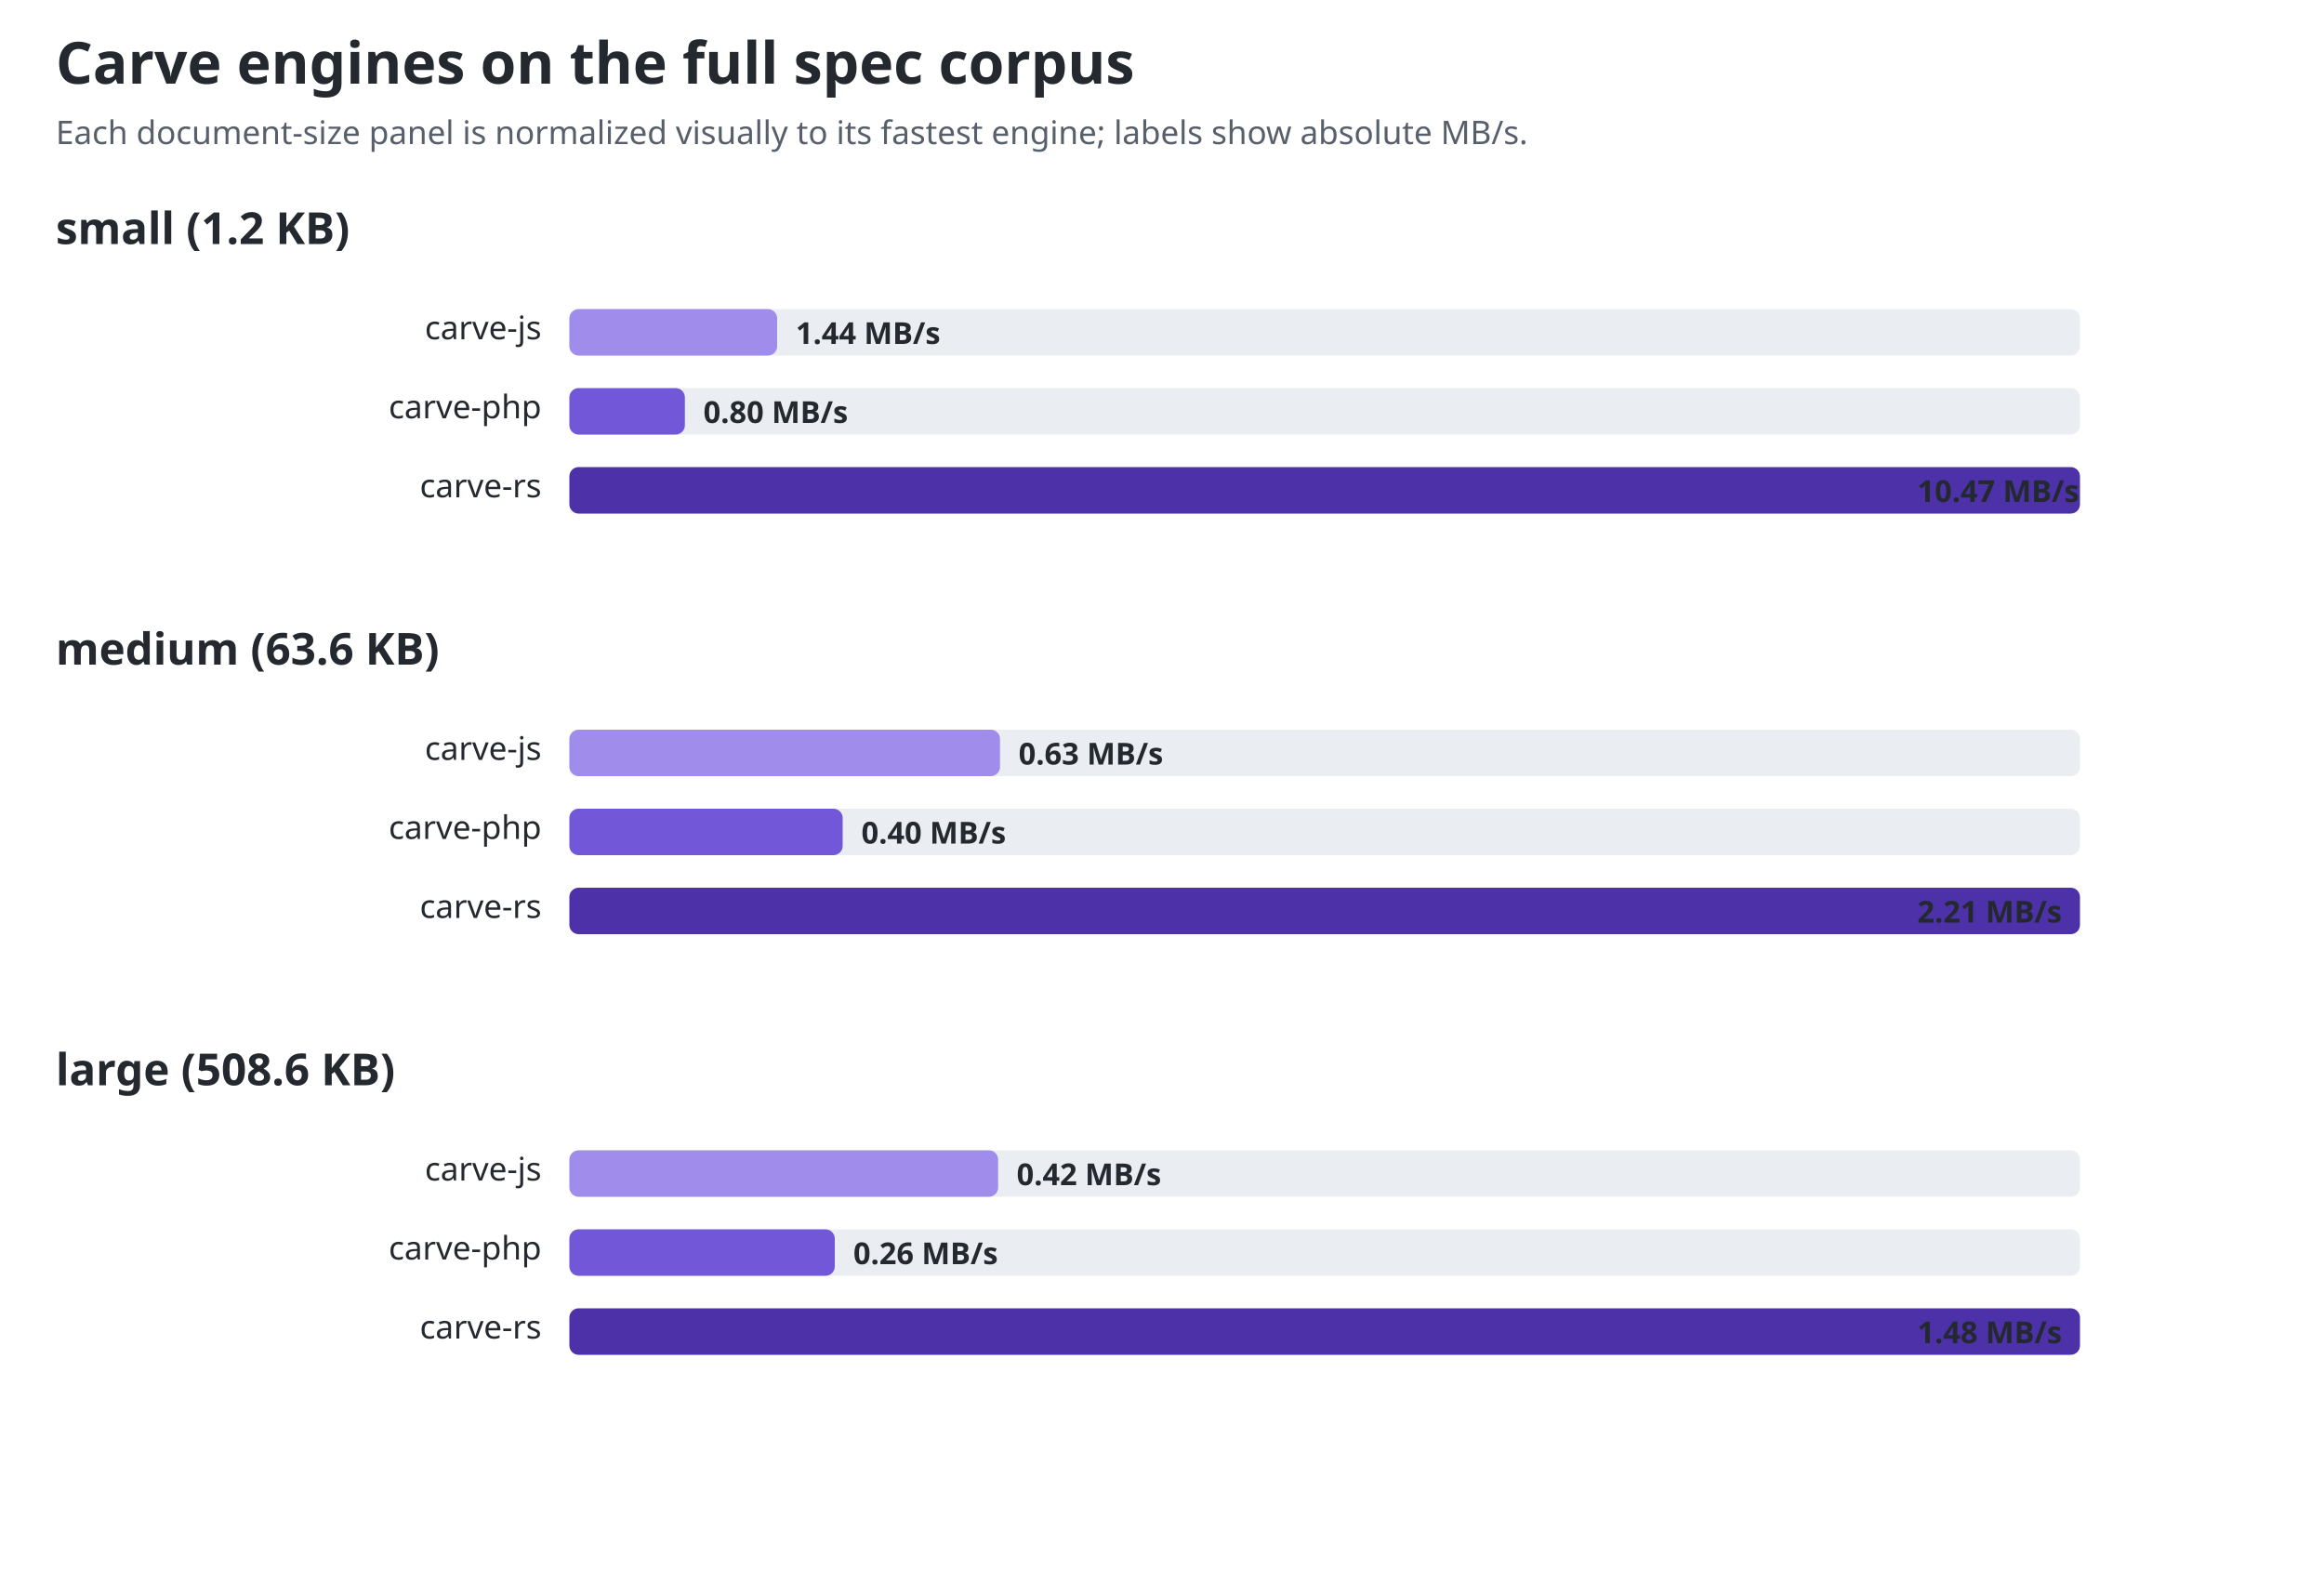
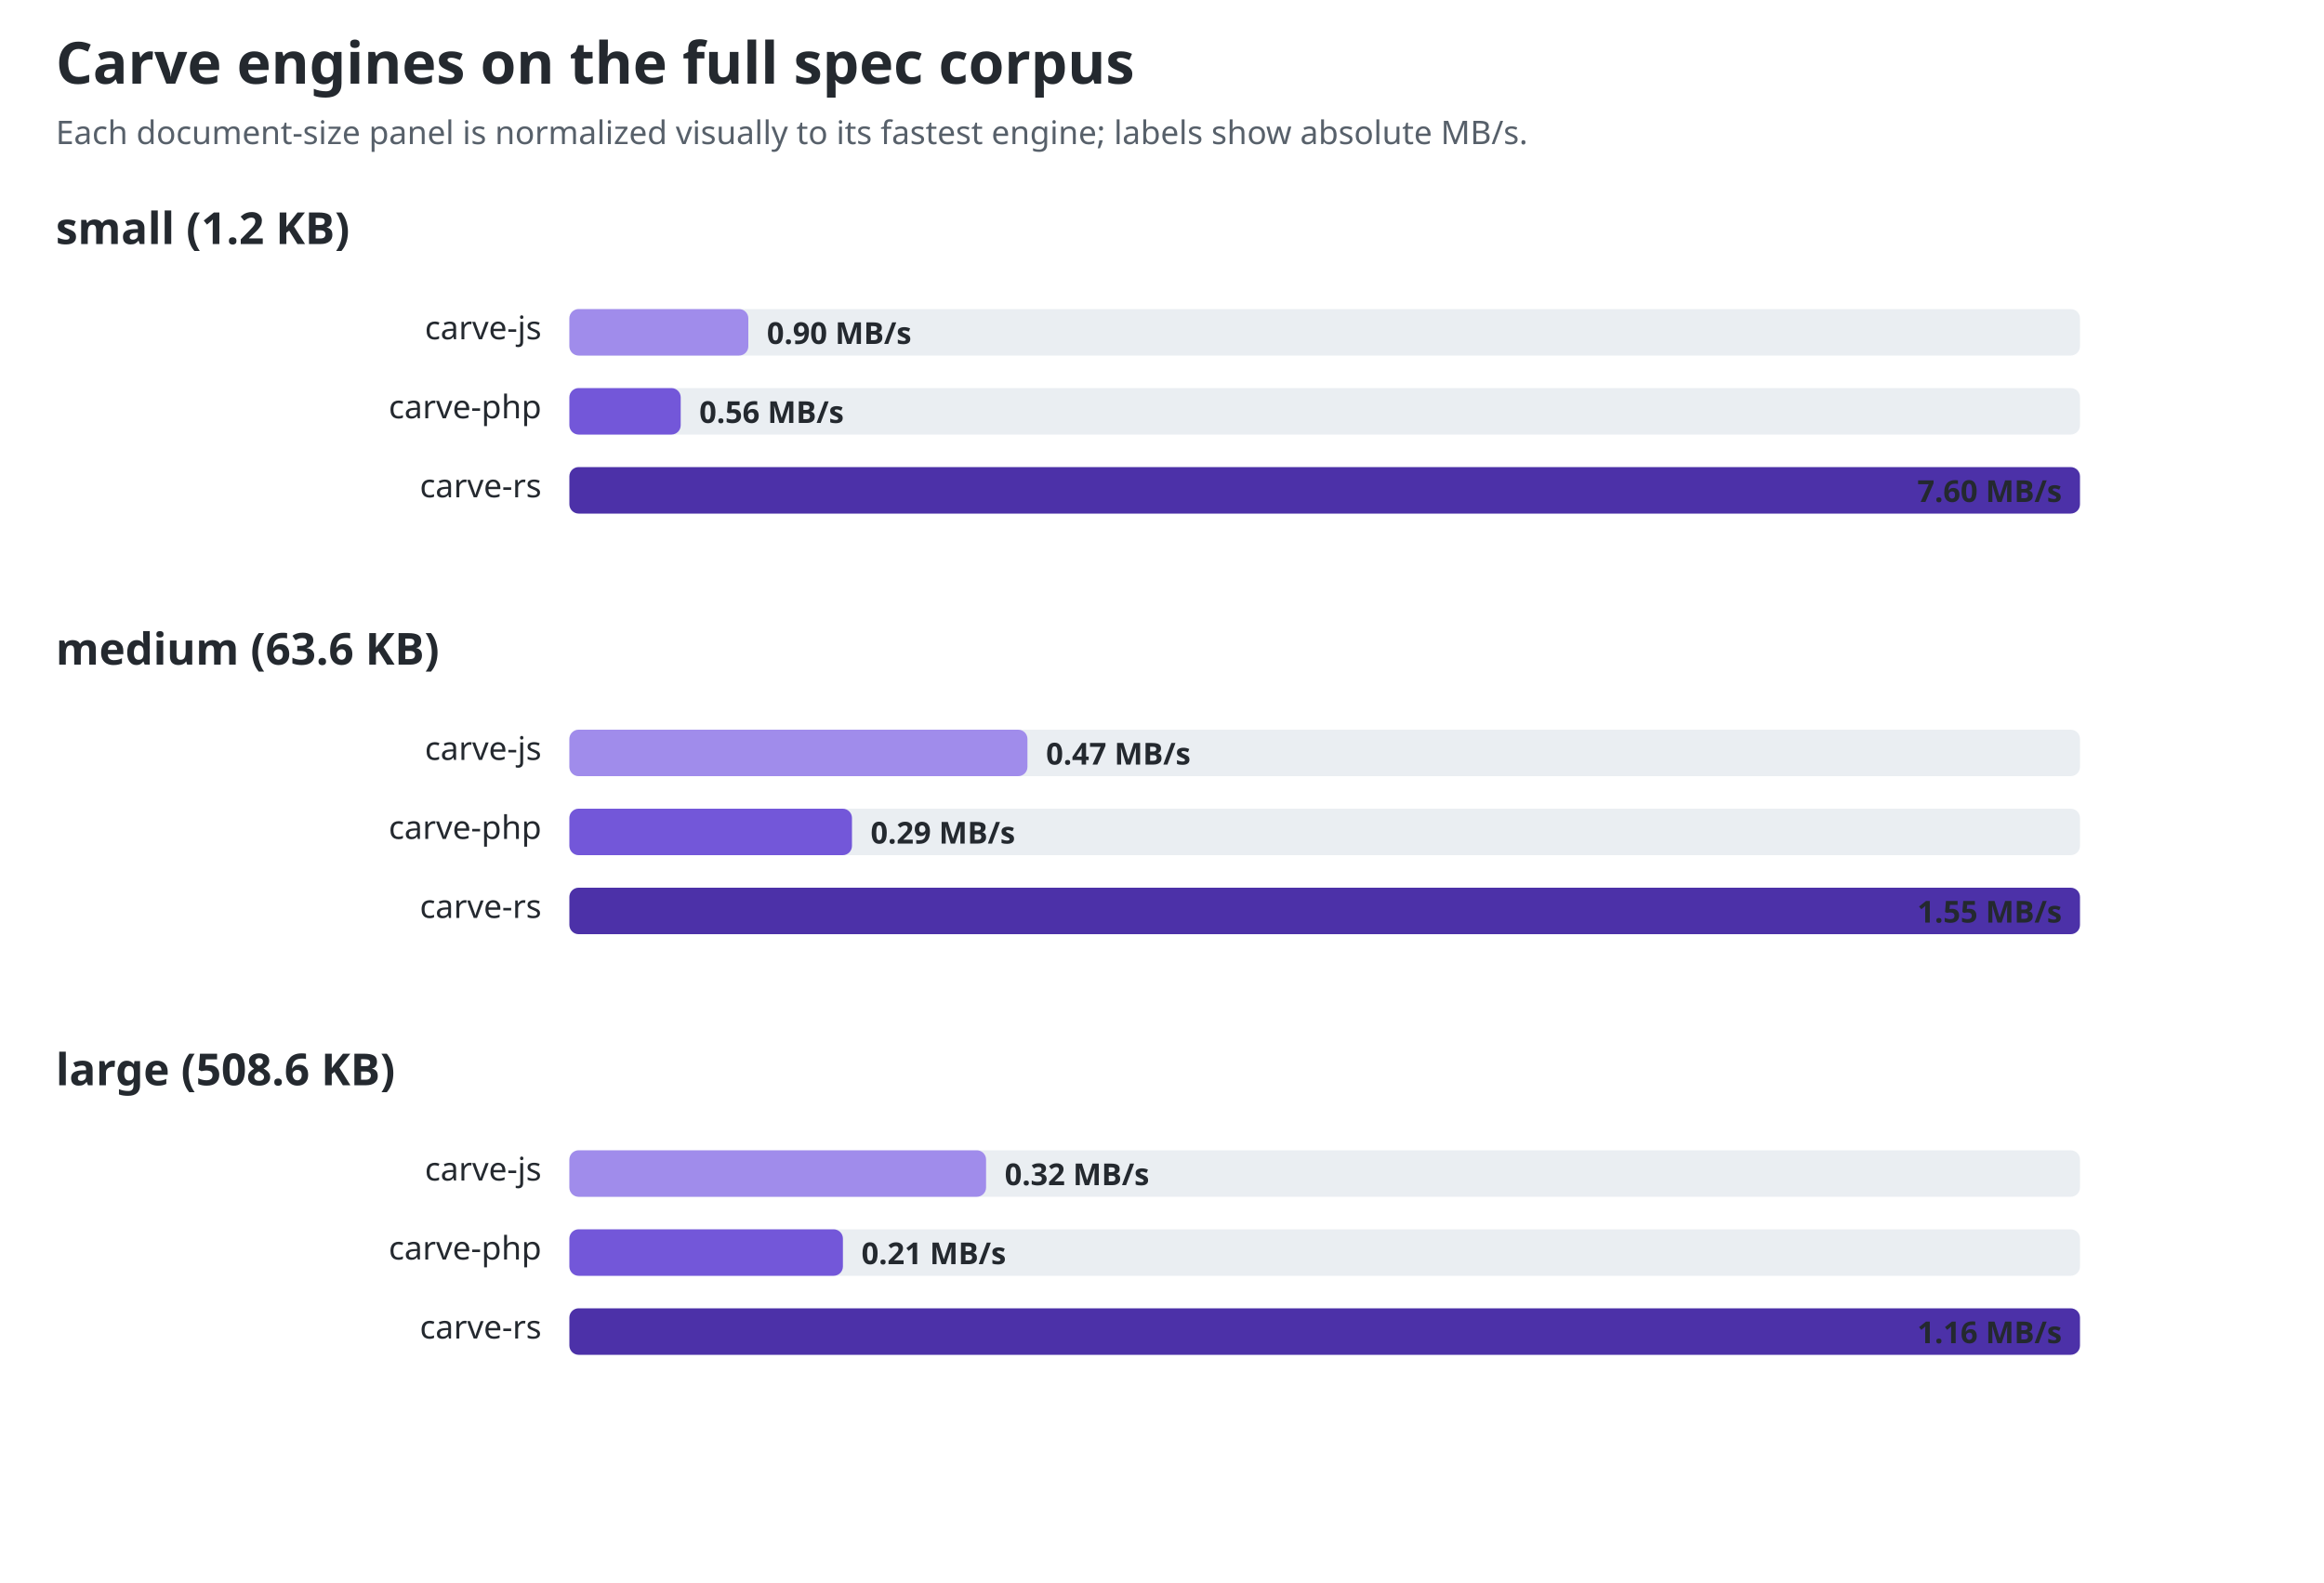
<svg xmlns="http://www.w3.org/2000/svg" width="1000" height="681" viewBox="0 0 1000 681" role="img" aria-labelledby="title desc">
  <style>text{font-family:ui-sans-serif,system-ui,sans-serif;fill:#24292f}.title{font-size:25px;font-weight:700}.sub{font-size:14px;fill:#57606a}.group{font-size:19px;font-weight:650}.label{font-size:14px}.value{font-size:13px;font-weight:650;fill:#24292f}.track{fill:#eaeef2}@media(prefers-color-scheme:dark){text,.value{fill:#f0f6fc}.sub{fill:#8c959f}.track{fill:#30363d}}</style>
  <text id="chart-title" class="title" x="24" y="36">Carve engines on the full spec corpus</text>
  <text class="sub" x="24" y="62">Each document-size panel is normalized visually to its fastest engine; labels show absolute MB/s.</text>
  <text class="group" x="24" y="105">small (1.2 KB)</text>
  <text class="label" x="233" y="146" text-anchor="end">carve-js</text>
  <rect class="track" x="245" y="133" width="650" height="20" rx="4" />
-   <rect x="245" y="133" width="89.4" height="20" rx="4" fill="#a08ceb" />
-   <text class="value" x="342.398" y="148">1.44 MB/s</text>
+   <rect x="245" y="133" width="77.0" height="20" rx="4" fill="#a08ceb" />
+   <text class="value" x="329.974" y="148">0.90 MB/s</text>
  <text class="label" x="233" y="180" text-anchor="end">carve-php</text>
  <rect class="track" x="245" y="167" width="650" height="20" rx="4" />
-   <rect x="245" y="167" width="49.7" height="20" rx="4" fill="#7357d9" />
-   <text class="value" x="302.666" y="182">0.80 MB/s</text>
+   <rect x="245" y="167" width="47.9" height="20" rx="4" fill="#7357d9" />
+   <text class="value" x="300.895" y="182">0.56 MB/s</text>
  <text class="label" x="233" y="214" text-anchor="end">carve-rs</text>
  <rect class="track" x="245" y="201" width="650" height="20" rx="4" />
  <rect x="245" y="201" width="650.0" height="20" rx="4" fill="#4c31a8" />
-   <text class="value" x="825" y="216">10.47 MB/s</text>
+   <text class="value" x="825" y="216">7.60 MB/s</text>
  <text class="group" x="24" y="286">medium (63.6 KB)</text>
  <text class="label" x="233" y="327" text-anchor="end">carve-js</text>
  <rect class="track" x="245" y="314" width="650" height="20" rx="4" />
-   <rect x="245" y="314" width="185.3" height="20" rx="4" fill="#a08ceb" />
-   <text class="value" x="438.294" y="329">0.63 MB/s</text>
+   <rect x="245" y="314" width="197.1" height="20" rx="4" fill="#a08ceb" />
+   <text class="value" x="450.097" y="329">0.47 MB/s</text>
  <text class="label" x="233" y="361" text-anchor="end">carve-php</text>
  <rect class="track" x="245" y="348" width="650" height="20" rx="4" />
-   <rect x="245" y="348" width="117.6" height="20" rx="4" fill="#7357d9" />
-   <text class="value" x="370.647" y="363">0.40 MB/s</text>
+   <rect x="245" y="348" width="121.6" height="20" rx="4" fill="#7357d9" />
+   <text class="value" x="374.613" y="363">0.29 MB/s</text>
  <text class="label" x="233" y="395" text-anchor="end">carve-rs</text>
  <rect class="track" x="245" y="382" width="650" height="20" rx="4" />
  <rect x="245" y="382" width="650.0" height="20" rx="4" fill="#4c31a8" />
-   <text class="value" x="825" y="397">2.21 MB/s</text>
+   <text class="value" x="825" y="397">1.55 MB/s</text>
  <text class="group" x="24" y="467">large (508.6 KB)</text>
  <text class="label" x="233" y="508" text-anchor="end">carve-js</text>
  <rect class="track" x="245" y="495" width="650" height="20" rx="4" />
-   <rect x="245" y="495" width="184.5" height="20" rx="4" fill="#a08ceb" />
-   <text class="value" x="437.459" y="510">0.42 MB/s</text>
+   <rect x="245" y="495" width="179.3" height="20" rx="4" fill="#a08ceb" />
+   <text class="value" x="432.31" y="510">0.32 MB/s</text>
  <text class="label" x="233" y="542" text-anchor="end">carve-php</text>
  <rect class="track" x="245" y="529" width="650" height="20" rx="4" />
-   <rect x="245" y="529" width="114.2" height="20" rx="4" fill="#7357d9" />
-   <text class="value" x="367.189" y="544">0.26 MB/s</text>
+   <rect x="245" y="529" width="117.7" height="20" rx="4" fill="#7357d9" />
+   <text class="value" x="370.672" y="544">0.21 MB/s</text>
  <text class="label" x="233" y="576" text-anchor="end">carve-rs</text>
  <rect class="track" x="245" y="563" width="650" height="20" rx="4" />
  <rect x="245" y="563" width="650.0" height="20" rx="4" fill="#4c31a8" />
-   <text class="value" x="825" y="578">1.48 MB/s</text>
+   <text class="value" x="825" y="578">1.16 MB/s</text>
</svg>
